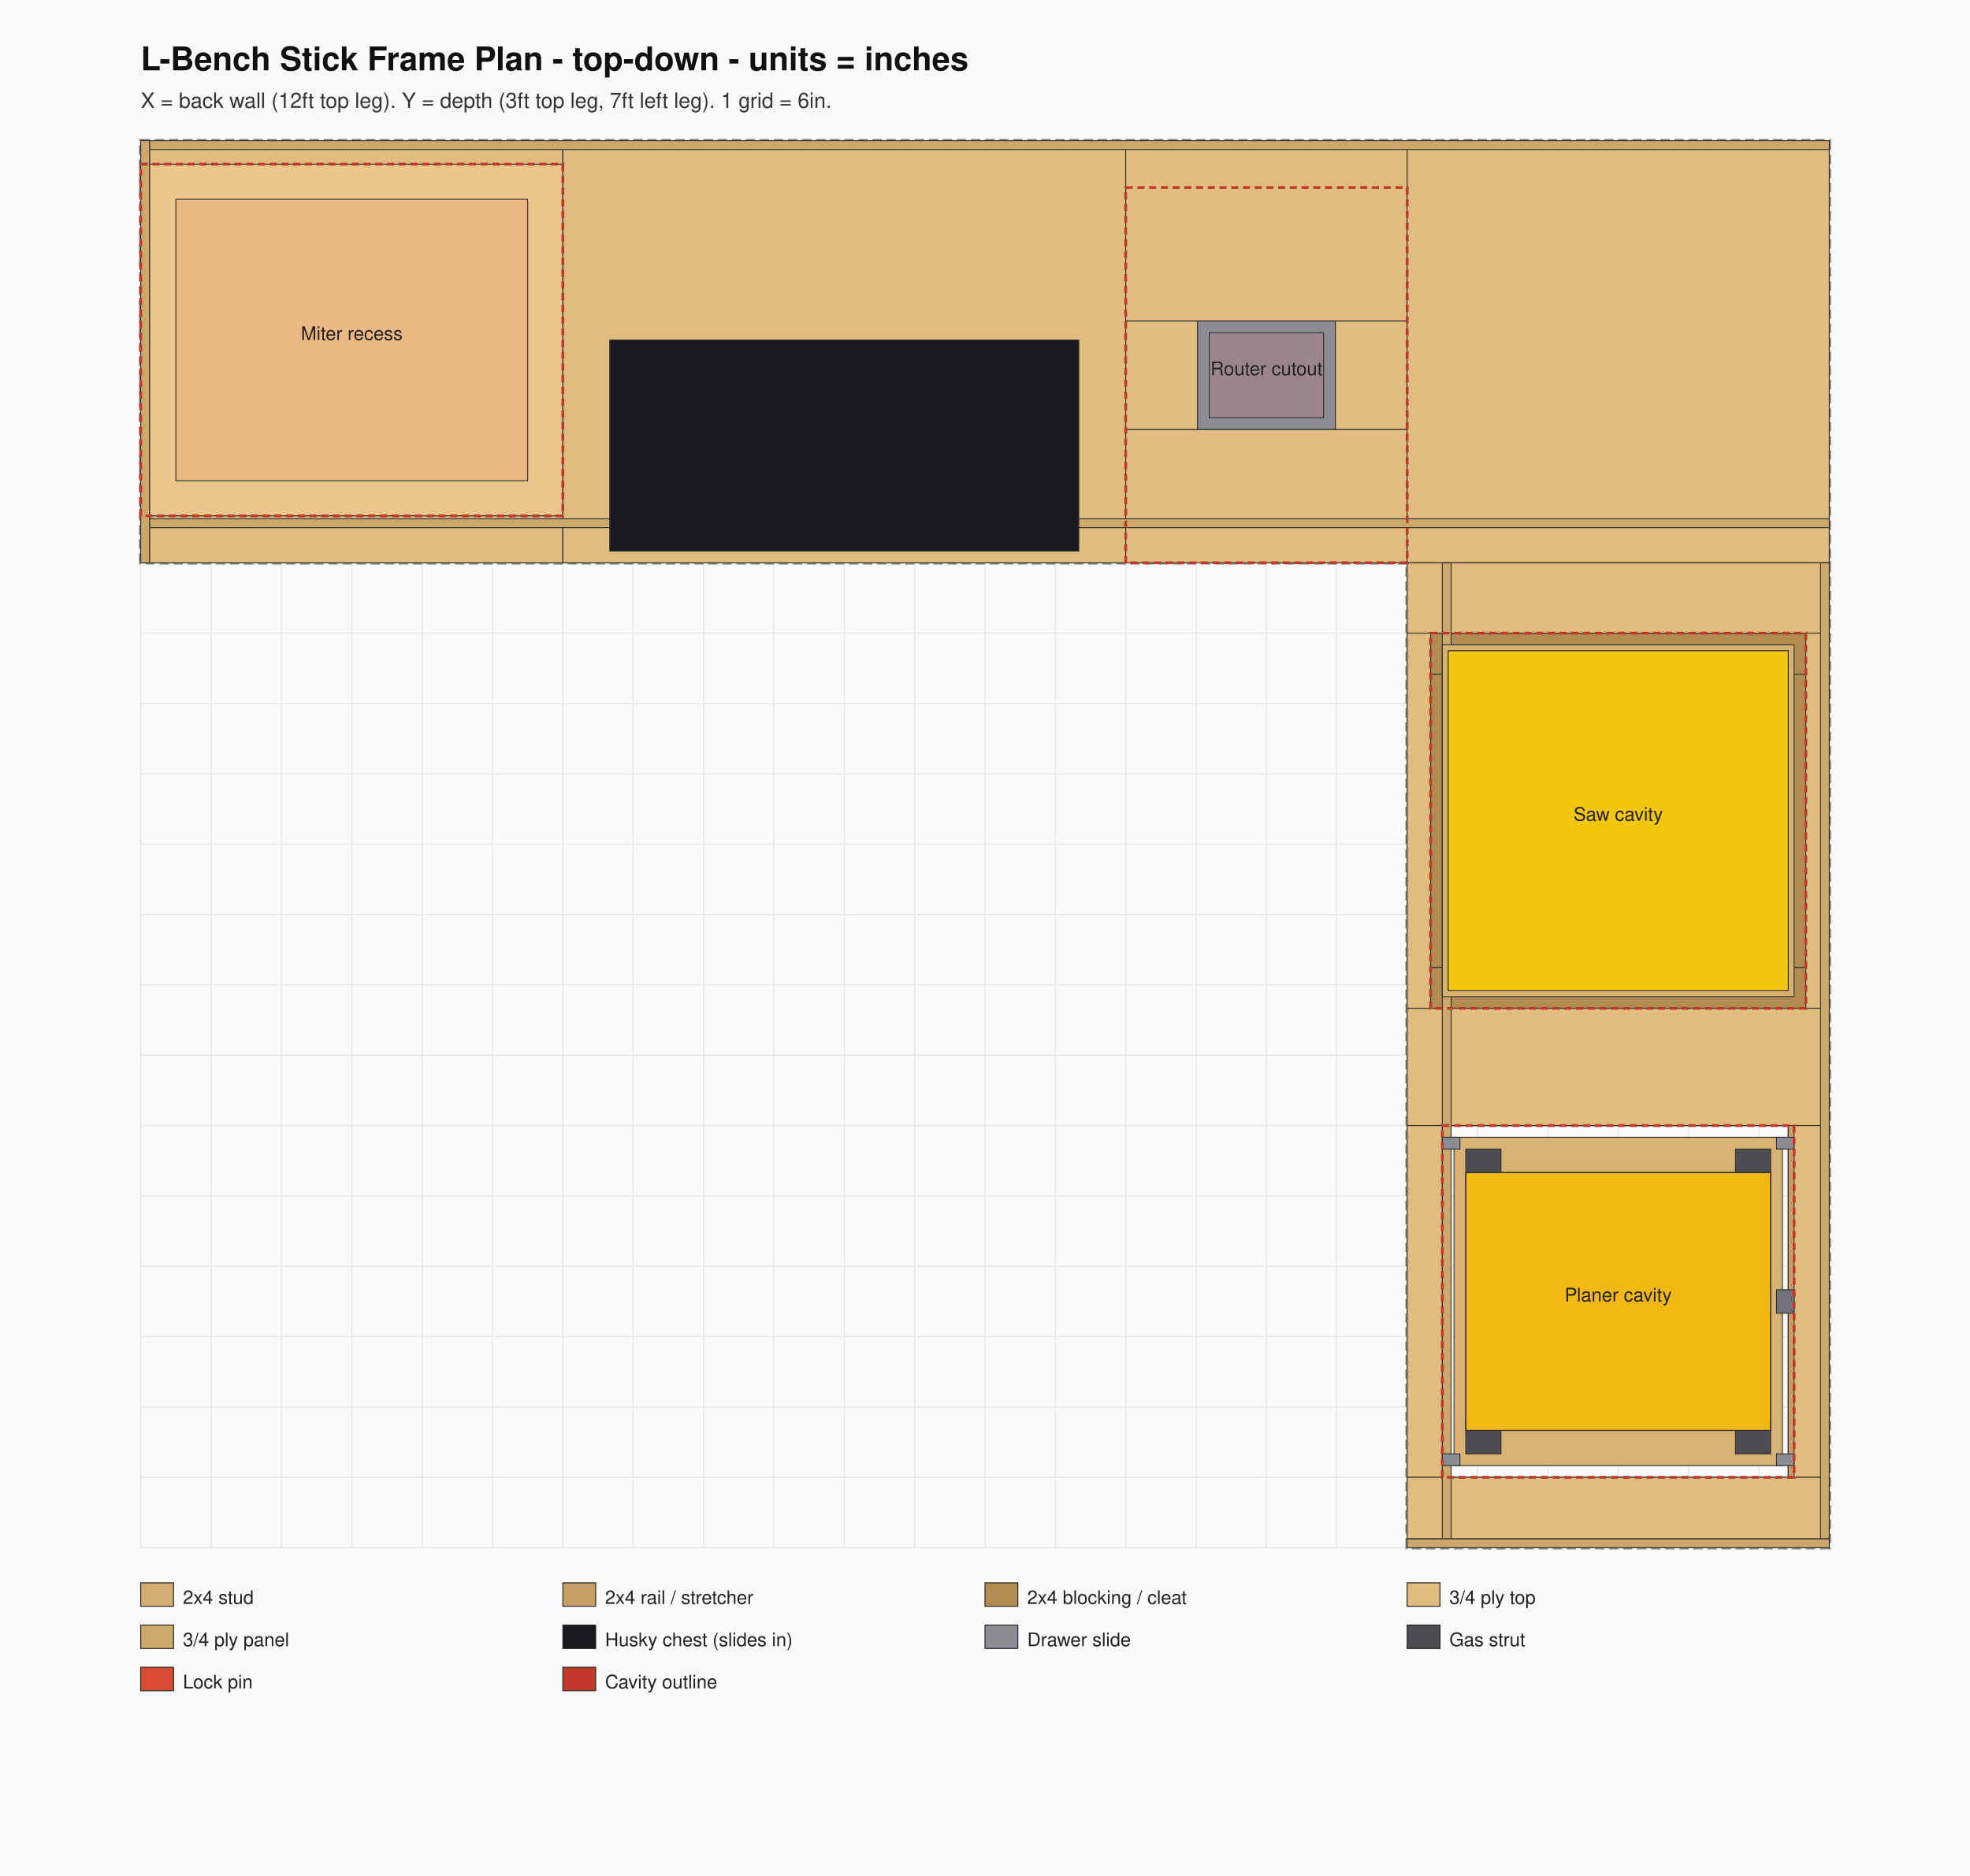
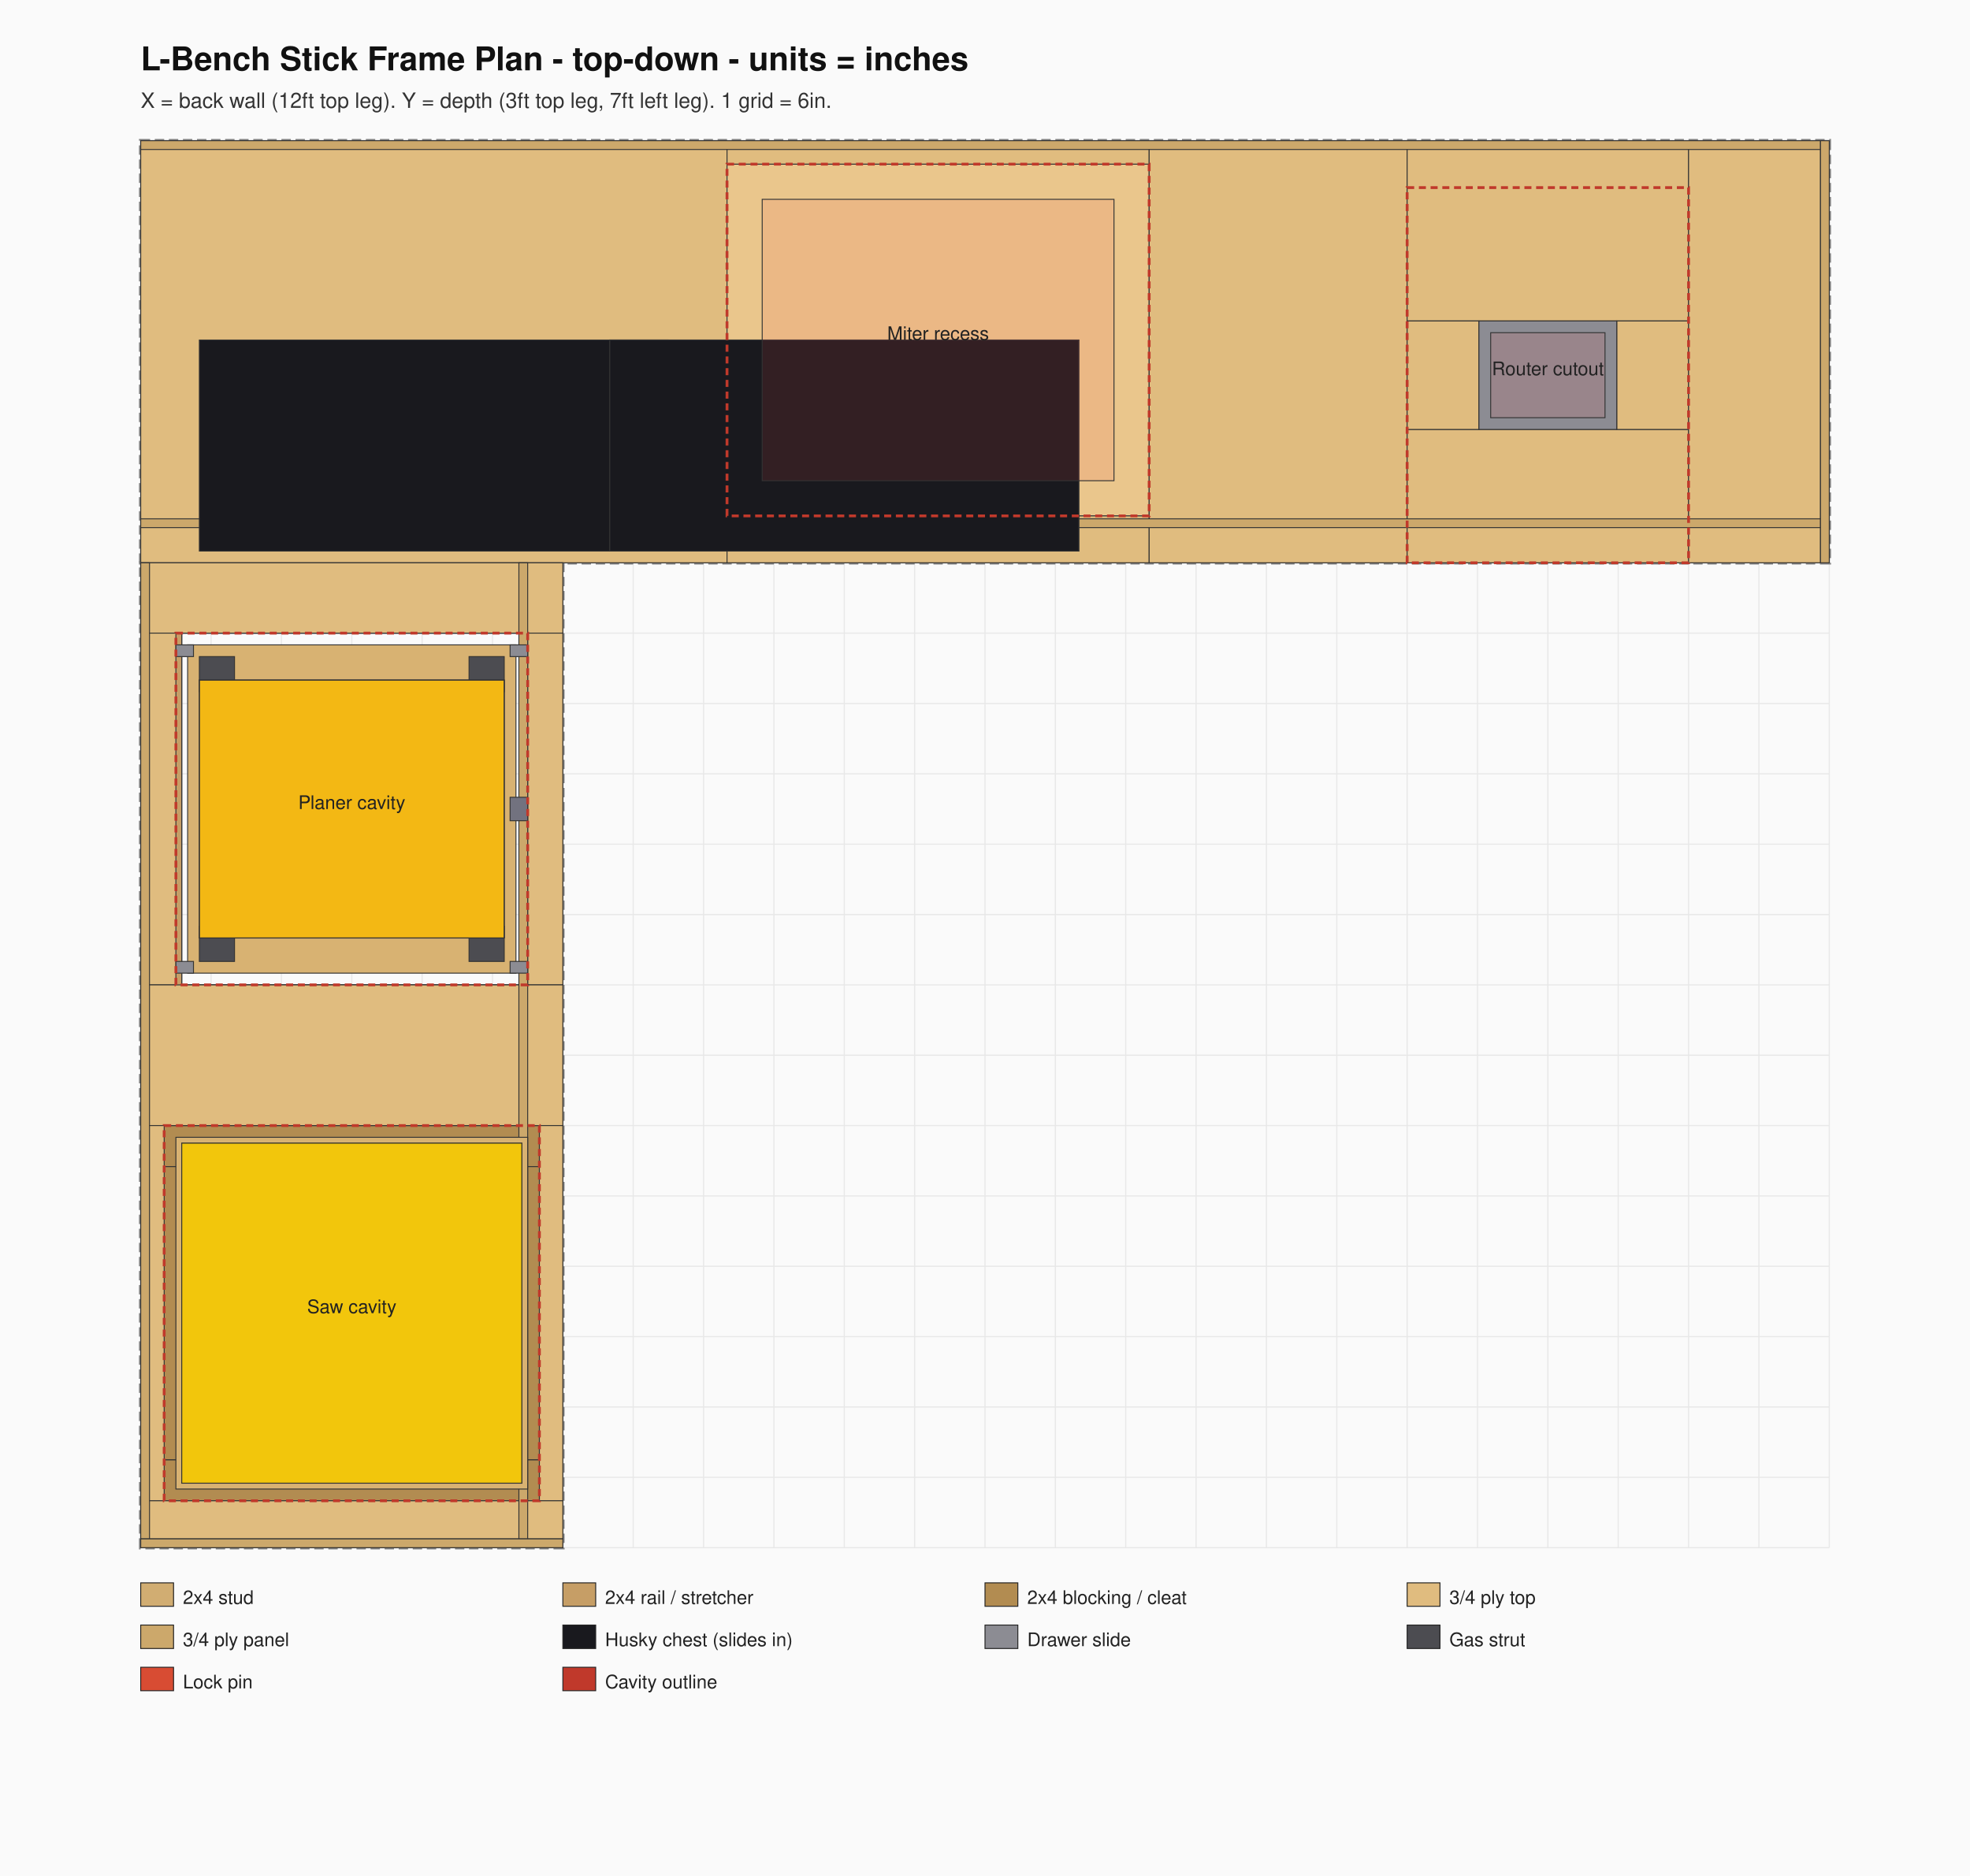
<svg xmlns="http://www.w3.org/2000/svg" viewBox="0 0 840 800" width="840" height="800" font-family="Helvetica, Arial, sans-serif" font-size="9">
  <style>.label{font-size:8px;fill:#222;}.title{font-size:14px;font-weight:bold;fill:#111;}.note{font-size:9px;fill:#333;}</style>
  <rect x="0" y="0" width="100%" height="100%" fill="#fafafa" />
  <text class="title" x="60" y="30">L-Bench Stick Frame Plan - top-down - units = inches</text>
  <text class="note" x="60" y="46">X = back wall (12ft top leg). Y = depth (3ft top leg, 7ft left leg). 1 grid = 6in.</text>
  <line x1="60" y1="60" x2="60" y2="660.0" stroke="#e8e8e8" stroke-width="0.5" />
  <line x1="90" y1="60" x2="90" y2="660.0" stroke="#e8e8e8" stroke-width="0.5" />
  <line x1="120" y1="60" x2="120" y2="660.0" stroke="#e8e8e8" stroke-width="0.5" />
  <line x1="150" y1="60" x2="150" y2="660.0" stroke="#e8e8e8" stroke-width="0.5" />
  <line x1="180" y1="60" x2="180" y2="660.0" stroke="#e8e8e8" stroke-width="0.5" />
  <line x1="210" y1="60" x2="210" y2="660.0" stroke="#e8e8e8" stroke-width="0.5" />
  <line x1="240" y1="60" x2="240" y2="660.0" stroke="#e8e8e8" stroke-width="0.5" />
  <line x1="270" y1="60" x2="270" y2="660.0" stroke="#e8e8e8" stroke-width="0.5" />
  <line x1="300" y1="60" x2="300" y2="660.0" stroke="#e8e8e8" stroke-width="0.5" />
  <line x1="330" y1="60" x2="330" y2="660.0" stroke="#e8e8e8" stroke-width="0.5" />
  <line x1="360" y1="60" x2="360" y2="660.0" stroke="#e8e8e8" stroke-width="0.5" />
  <line x1="390" y1="60" x2="390" y2="660.0" stroke="#e8e8e8" stroke-width="0.5" />
  <line x1="420" y1="60" x2="420" y2="660.0" stroke="#e8e8e8" stroke-width="0.5" />
  <line x1="450" y1="60" x2="450" y2="660.0" stroke="#e8e8e8" stroke-width="0.5" />
  <line x1="480" y1="60" x2="480" y2="660.0" stroke="#e8e8e8" stroke-width="0.5" />
  <line x1="510" y1="60" x2="510" y2="660.0" stroke="#e8e8e8" stroke-width="0.5" />
  <line x1="540" y1="60" x2="540" y2="660.0" stroke="#e8e8e8" stroke-width="0.5" />
  <line x1="570" y1="60" x2="570" y2="660.0" stroke="#e8e8e8" stroke-width="0.5" />
  <line x1="600" y1="60" x2="600" y2="660.0" stroke="#e8e8e8" stroke-width="0.5" />
  <line x1="630" y1="60" x2="630" y2="660.0" stroke="#e8e8e8" stroke-width="0.5" />
  <line x1="660" y1="60" x2="660" y2="660.0" stroke="#e8e8e8" stroke-width="0.5" />
  <line x1="690" y1="60" x2="690" y2="660.0" stroke="#e8e8e8" stroke-width="0.5" />
  <line x1="720" y1="60" x2="720" y2="660.0" stroke="#e8e8e8" stroke-width="0.5" />
  <line x1="750" y1="60" x2="750" y2="660.0" stroke="#e8e8e8" stroke-width="0.5" />
  <line x1="780" y1="60" x2="780" y2="660.0" stroke="#e8e8e8" stroke-width="0.5" />
  <line x1="60" y1="60" x2="780.0" y2="60" stroke="#e8e8e8" stroke-width="0.5" />
  <line x1="60" y1="90" x2="780.0" y2="90" stroke="#e8e8e8" stroke-width="0.5" />
  <line x1="60" y1="120" x2="780.0" y2="120" stroke="#e8e8e8" stroke-width="0.5" />
  <line x1="60" y1="150" x2="780.0" y2="150" stroke="#e8e8e8" stroke-width="0.5" />
  <line x1="60" y1="180" x2="780.0" y2="180" stroke="#e8e8e8" stroke-width="0.5" />
  <line x1="60" y1="210" x2="780.0" y2="210" stroke="#e8e8e8" stroke-width="0.5" />
  <line x1="60" y1="240" x2="780.0" y2="240" stroke="#e8e8e8" stroke-width="0.5" />
  <line x1="60" y1="270" x2="780.0" y2="270" stroke="#e8e8e8" stroke-width="0.5" />
  <line x1="60" y1="300" x2="780.0" y2="300" stroke="#e8e8e8" stroke-width="0.5" />
  <line x1="60" y1="330" x2="780.0" y2="330" stroke="#e8e8e8" stroke-width="0.5" />
  <line x1="60" y1="360" x2="780.0" y2="360" stroke="#e8e8e8" stroke-width="0.5" />
  <line x1="60" y1="390" x2="780.0" y2="390" stroke="#e8e8e8" stroke-width="0.5" />
  <line x1="60" y1="420" x2="780.0" y2="420" stroke="#e8e8e8" stroke-width="0.5" />
  <line x1="60" y1="450" x2="780.0" y2="450" stroke="#e8e8e8" stroke-width="0.5" />
  <line x1="60" y1="480" x2="780.0" y2="480" stroke="#e8e8e8" stroke-width="0.5" />
  <line x1="60" y1="510" x2="780.0" y2="510" stroke="#e8e8e8" stroke-width="0.5" />
  <line x1="60" y1="540" x2="780.0" y2="540" stroke="#e8e8e8" stroke-width="0.5" />
  <line x1="60" y1="570" x2="780.0" y2="570" stroke="#e8e8e8" stroke-width="0.5" />
  <line x1="60" y1="600" x2="780.0" y2="600" stroke="#e8e8e8" stroke-width="0.5" />
  <line x1="60" y1="630" x2="780.0" y2="630" stroke="#e8e8e8" stroke-width="0.5" />
  <line x1="60" y1="660" x2="780.0" y2="660" stroke="#e8e8e8" stroke-width="0.5" />
  <rect x="60" y="60" width="720.0" height="180.0" fill="none" stroke="#888" stroke-width="1.5" stroke-dasharray="4 2" />
-   <rect x="600.0" y="240.0" width="180.0" height="420.0" fill="none" stroke="#888" stroke-width="1.5" stroke-dasharray="4 2" />
-   <rect x="240.00" y="232.50" width="17.50" height="7.50" fill="#D1AD72" fill-opacity="1.00" stroke="#333" stroke-width="0.4" />
-   <rect x="462.50" y="232.50" width="17.50" height="7.50" fill="#D1AD72" fill-opacity="1.00" stroke="#333" stroke-width="0.4" />
-   <rect x="600.00" y="232.50" width="17.50" height="7.50" fill="#D1AD72" fill-opacity="1.00" stroke="#333" stroke-width="0.4" />
+   <rect x="60" y="240.0" width="180.0" height="420.0" fill="none" stroke="#888" stroke-width="1.5" stroke-dasharray="4 2" />
+   <rect x="60.00" y="232.50" width="17.50" height="7.50" fill="#D1AD72" fill-opacity="1.00" stroke="#333" stroke-width="0.4" />
+   <rect x="180.00" y="232.50" width="17.50" height="7.50" fill="#D1AD72" fill-opacity="1.00" stroke="#333" stroke-width="0.4" />
+   <rect x="292.50" y="232.50" width="17.50" height="7.50" fill="#D1AD72" fill-opacity="1.00" stroke="#333" stroke-width="0.4" />
+   <rect x="490.00" y="232.50" width="17.50" height="7.50" fill="#D1AD72" fill-opacity="1.00" stroke="#333" stroke-width="0.4" />
+   <rect x="582.50" y="232.50" width="17.50" height="7.50" fill="#D1AD72" fill-opacity="1.00" stroke="#333" stroke-width="0.4" />
+   <rect x="720.00" y="232.50" width="17.50" height="7.50" fill="#D1AD72" fill-opacity="1.00" stroke="#333" stroke-width="0.4" />
  <rect x="762.50" y="232.50" width="17.50" height="7.50" fill="#D1AD72" fill-opacity="1.00" stroke="#333" stroke-width="0.4" />
-   <rect x="240.00" y="60.00" width="17.50" height="7.50" fill="#D1AD72" fill-opacity="1.00" stroke="#333" stroke-width="0.4" />
-   <rect x="462.50" y="60.00" width="17.50" height="7.50" fill="#D1AD72" fill-opacity="1.00" stroke="#333" stroke-width="0.4" />
-   <rect x="600.00" y="60.00" width="17.50" height="7.50" fill="#D1AD72" fill-opacity="1.00" stroke="#333" stroke-width="0.4" />
+   <rect x="60.00" y="60.00" width="17.50" height="7.50" fill="#D1AD72" fill-opacity="1.00" stroke="#333" stroke-width="0.4" />
+   <rect x="180.00" y="60.00" width="17.50" height="7.50" fill="#D1AD72" fill-opacity="1.00" stroke="#333" stroke-width="0.4" />
+   <rect x="292.50" y="60.00" width="17.50" height="7.50" fill="#D1AD72" fill-opacity="1.00" stroke="#333" stroke-width="0.4" />
+   <rect x="490.00" y="60.00" width="17.50" height="7.50" fill="#D1AD72" fill-opacity="1.00" stroke="#333" stroke-width="0.4" />
+   <rect x="582.50" y="60.00" width="17.50" height="7.50" fill="#D1AD72" fill-opacity="1.00" stroke="#333" stroke-width="0.4" />
+   <rect x="720.00" y="60.00" width="17.50" height="7.50" fill="#D1AD72" fill-opacity="1.00" stroke="#333" stroke-width="0.4" />
  <rect x="762.50" y="60.00" width="17.50" height="7.50" fill="#D1AD72" fill-opacity="1.00" stroke="#333" stroke-width="0.4" />
  <rect x="60.00" y="222.50" width="720.00" height="17.50" fill="#C69E66" fill-opacity="1.00" stroke="#333" stroke-width="0.4" />
  <rect x="60.00" y="222.50" width="720.00" height="17.50" fill="#C69E66" fill-opacity="1.00" stroke="#333" stroke-width="0.4" />
  <rect x="60.00" y="60.00" width="720.00" height="17.50" fill="#C69E66" fill-opacity="1.00" stroke="#333" stroke-width="0.4" />
  <rect x="60.00" y="60.00" width="720.00" height="17.50" fill="#C69E66" fill-opacity="1.00" stroke="#333" stroke-width="0.4" />
-   <rect x="240.00" y="77.50" width="17.50" height="145.00" fill="#BC935B" fill-opacity="1.00" stroke="#333" stroke-width="0.4" />
-   <rect x="240.00" y="77.50" width="17.50" height="145.00" fill="#BC935B" fill-opacity="1.00" stroke="#333" stroke-width="0.4" />
-   <rect x="462.50" y="77.50" width="17.50" height="145.00" fill="#BC935B" fill-opacity="1.00" stroke="#333" stroke-width="0.4" />
-   <rect x="462.50" y="77.50" width="17.50" height="145.00" fill="#BC935B" fill-opacity="1.00" stroke="#333" stroke-width="0.4" />
-   <rect x="600.00" y="77.50" width="17.50" height="145.00" fill="#BC935B" fill-opacity="1.00" stroke="#333" stroke-width="0.4" />
-   <rect x="600.00" y="77.50" width="17.50" height="145.00" fill="#BC935B" fill-opacity="1.00" stroke="#333" stroke-width="0.4" />
+   <rect x="60.00" y="77.50" width="17.50" height="145.00" fill="#BC935B" fill-opacity="1.00" stroke="#333" stroke-width="0.4" />
+   <rect x="60.00" y="77.50" width="17.50" height="145.00" fill="#BC935B" fill-opacity="1.00" stroke="#333" stroke-width="0.4" />
+   <rect x="180.00" y="77.50" width="17.50" height="145.00" fill="#BC935B" fill-opacity="1.00" stroke="#333" stroke-width="0.4" />
+   <rect x="180.00" y="77.50" width="17.50" height="145.00" fill="#BC935B" fill-opacity="1.00" stroke="#333" stroke-width="0.4" />
+   <rect x="292.50" y="77.50" width="17.50" height="145.00" fill="#BC935B" fill-opacity="1.00" stroke="#333" stroke-width="0.4" />
+   <rect x="292.50" y="77.50" width="17.50" height="145.00" fill="#BC935B" fill-opacity="1.00" stroke="#333" stroke-width="0.4" />
+   <rect x="490.00" y="77.50" width="17.50" height="145.00" fill="#BC935B" fill-opacity="1.00" stroke="#333" stroke-width="0.4" />
+   <rect x="490.00" y="77.50" width="17.50" height="145.00" fill="#BC935B" fill-opacity="1.00" stroke="#333" stroke-width="0.4" />
+   <rect x="582.50" y="77.50" width="17.50" height="145.00" fill="#BC935B" fill-opacity="1.00" stroke="#333" stroke-width="0.4" />
+   <rect x="582.50" y="77.50" width="17.50" height="145.00" fill="#BC935B" fill-opacity="1.00" stroke="#333" stroke-width="0.4" />
+   <rect x="720.00" y="77.50" width="17.50" height="145.00" fill="#BC935B" fill-opacity="1.00" stroke="#333" stroke-width="0.4" />
+   <rect x="720.00" y="77.50" width="17.50" height="145.00" fill="#BC935B" fill-opacity="1.00" stroke="#333" stroke-width="0.4" />
  <rect x="762.50" y="77.50" width="17.50" height="145.00" fill="#BC935B" fill-opacity="1.00" stroke="#333" stroke-width="0.4" />
  <rect x="762.50" y="77.50" width="17.50" height="145.00" fill="#BC935B" fill-opacity="1.00" stroke="#333" stroke-width="0.4" />
-   <rect x="60.00" y="202.50" width="180.00" height="17.50" fill="#B28C51" fill-opacity="1.00" stroke="#333" stroke-width="0.4" />
-   <rect x="60.00" y="70.00" width="180.00" height="17.50" fill="#B28C51" fill-opacity="1.00" stroke="#333" stroke-width="0.4" />
-   <rect x="60.00" y="87.50" width="17.50" height="115.00" fill="#B28C51" fill-opacity="1.00" stroke="#333" stroke-width="0.4" />
-   <rect x="222.50" y="87.50" width="17.50" height="115.00" fill="#B28C51" fill-opacity="1.00" stroke="#333" stroke-width="0.4" />
-   <rect x="600.00" y="252.50" width="7.50" height="17.50" fill="#D1AD72" fill-opacity="1.00" stroke="#333" stroke-width="0.4" />
-   <rect x="772.50" y="252.50" width="7.50" height="17.50" fill="#D1AD72" fill-opacity="1.00" stroke="#333" stroke-width="0.4" />
-   <rect x="600.00" y="430.00" width="7.50" height="17.50" fill="#D1AD72" fill-opacity="1.00" stroke="#333" stroke-width="0.4" />
-   <rect x="772.50" y="430.00" width="7.50" height="17.50" fill="#D1AD72" fill-opacity="1.00" stroke="#333" stroke-width="0.4" />
-   <rect x="600.00" y="462.50" width="7.50" height="17.50" fill="#D1AD72" fill-opacity="1.00" stroke="#333" stroke-width="0.4" />
-   <rect x="772.50" y="462.50" width="7.50" height="17.50" fill="#D1AD72" fill-opacity="1.00" stroke="#333" stroke-width="0.4" />
-   <rect x="600.00" y="630.00" width="7.50" height="17.50" fill="#D1AD72" fill-opacity="1.00" stroke="#333" stroke-width="0.4" />
-   <rect x="772.50" y="630.00" width="7.50" height="17.50" fill="#D1AD72" fill-opacity="1.00" stroke="#333" stroke-width="0.4" />
-   <rect x="600.00" y="240.00" width="17.50" height="420.00" fill="#C69E66" fill-opacity="1.00" stroke="#333" stroke-width="0.4" />
-   <rect x="762.50" y="240.00" width="17.50" height="420.00" fill="#C69E66" fill-opacity="1.00" stroke="#333" stroke-width="0.4" />
-   <rect x="600.00" y="240.00" width="17.50" height="420.00" fill="#C69E66" fill-opacity="1.00" stroke="#333" stroke-width="0.4" />
-   <rect x="762.50" y="240.00" width="17.50" height="420.00" fill="#C69E66" fill-opacity="1.00" stroke="#333" stroke-width="0.4" />
-   <rect x="617.50" y="252.50" width="145.00" height="17.50" fill="#BC935B" fill-opacity="1.00" stroke="#333" stroke-width="0.4" />
-   <rect x="617.50" y="252.50" width="145.00" height="17.50" fill="#BC935B" fill-opacity="1.00" stroke="#333" stroke-width="0.4" />
-   <rect x="617.50" y="430.00" width="145.00" height="17.50" fill="#BC935B" fill-opacity="1.00" stroke="#333" stroke-width="0.4" />
-   <rect x="617.50" y="430.00" width="145.00" height="17.50" fill="#BC935B" fill-opacity="1.00" stroke="#333" stroke-width="0.4" />
-   <rect x="617.50" y="462.50" width="145.00" height="17.50" fill="#BC935B" fill-opacity="1.00" stroke="#333" stroke-width="0.4" />
-   <rect x="617.50" y="462.50" width="145.00" height="17.50" fill="#BC935B" fill-opacity="1.00" stroke="#333" stroke-width="0.4" />
-   <rect x="617.50" y="630.00" width="145.00" height="17.50" fill="#BC935B" fill-opacity="1.00" stroke="#333" stroke-width="0.4" />
-   <rect x="617.50" y="630.00" width="145.00" height="17.50" fill="#BC935B" fill-opacity="1.00" stroke="#333" stroke-width="0.4" />
-   <rect x="610.00" y="270.00" width="160.00" height="17.50" fill="#B28C51" fill-opacity="1.00" stroke="#333" stroke-width="0.4" />
-   <rect x="610.00" y="412.50" width="160.00" height="17.50" fill="#B28C51" fill-opacity="1.00" stroke="#333" stroke-width="0.4" />
-   <rect x="610.00" y="287.50" width="17.50" height="125.00" fill="#B28C51" fill-opacity="1.00" stroke="#333" stroke-width="0.4" />
-   <rect x="752.50" y="287.50" width="17.50" height="125.00" fill="#B28C51" fill-opacity="1.00" stroke="#333" stroke-width="0.4" />
-   <rect x="480.00" y="80.00" width="3.75" height="160.00" fill="#8C6B3F" fill-opacity="1.00" stroke="#333" stroke-width="0.4" />
-   <rect x="596.25" y="80.00" width="3.75" height="160.00" fill="#8C6B3F" fill-opacity="1.00" stroke="#333" stroke-width="0.4" />
-   <rect x="480.00" y="80.00" width="120.00" height="3.75" fill="#8C6B3F" fill-opacity="1.00" stroke="#333" stroke-width="0.4" />
-   <rect x="480.00" y="80.00" width="120.00" height="160.00" fill="#8C6B3F" fill-opacity="1.00" stroke="#333" stroke-width="0.4" />
-   <rect x="60.00" y="60.00" width="0.00" height="180.00" fill="#E0BC7F" fill-opacity="1.00" stroke="#333" stroke-width="0.4" />
-   <rect x="60.00" y="70.00" width="180.00" height="150.00" fill="#EAC68C" fill-opacity="1.00" stroke="#333" stroke-width="0.4" />
-   <rect x="60.00" y="60.00" width="180.00" height="10.00" fill="#E0BC7F" fill-opacity="1.00" stroke="#333" stroke-width="0.4" />
-   <rect x="60.00" y="220.00" width="180.00" height="20.00" fill="#E0BC7F" fill-opacity="1.00" stroke="#333" stroke-width="0.4" />
-   <rect x="240.00" y="60.00" width="240.00" height="180.00" fill="#E0BC7F" fill-opacity="1.00" stroke="#333" stroke-width="0.4" />
-   <rect x="480.00" y="60.00" width="120.00" height="76.88" fill="#E0BC7F" fill-opacity="1.00" stroke="#333" stroke-width="0.4" />
-   <rect x="480.00" y="183.12" width="120.00" height="56.88" fill="#E0BC7F" fill-opacity="1.00" stroke="#333" stroke-width="0.4" />
-   <rect x="480.00" y="136.88" width="30.62" height="46.25" fill="#E0BC7F" fill-opacity="1.00" stroke="#333" stroke-width="0.4" />
-   <rect x="569.38" y="136.88" width="30.62" height="46.25" fill="#E0BC7F" fill-opacity="1.00" stroke="#333" stroke-width="0.4" />
-   <rect x="600.00" y="60.00" width="180.00" height="180.00" fill="#E0BC7F" fill-opacity="1.00" stroke="#333" stroke-width="0.4" />
-   <rect x="600.00" y="240.00" width="180.00" height="30.00" fill="#E0BC7F" fill-opacity="1.00" stroke="#333" stroke-width="0.4" />
-   <rect x="600.00" y="270.00" width="10.00" height="160.00" fill="#E0BC7F" fill-opacity="1.00" stroke="#333" stroke-width="0.4" />
-   <rect x="770.00" y="270.00" width="10.00" height="160.00" fill="#E0BC7F" fill-opacity="1.00" stroke="#333" stroke-width="0.4" />
-   <rect x="600.00" y="430.00" width="180.00" height="50.00" fill="#E0BC7F" fill-opacity="1.00" stroke="#333" stroke-width="0.4" />
-   <rect x="600.00" y="480.00" width="15.00" height="150.00" fill="#E0BC7F" fill-opacity="1.00" stroke="#333" stroke-width="0.4" />
-   <rect x="765.00" y="480.00" width="15.00" height="150.00" fill="#E0BC7F" fill-opacity="1.00" stroke="#333" stroke-width="0.4" />
-   <rect x="600.00" y="630.00" width="180.00" height="30.00" fill="#E0BC7F" fill-opacity="1.00" stroke="#333" stroke-width="0.4" />
+   <rect x="310.00" y="202.50" width="180.00" height="17.50" fill="#B28C51" fill-opacity="1.00" stroke="#333" stroke-width="0.4" />
+   <rect x="310.00" y="70.00" width="180.00" height="17.50" fill="#B28C51" fill-opacity="1.00" stroke="#333" stroke-width="0.4" />
+   <rect x="310.00" y="87.50" width="17.50" height="115.00" fill="#B28C51" fill-opacity="1.00" stroke="#333" stroke-width="0.4" />
+   <rect x="472.50" y="87.50" width="17.50" height="115.00" fill="#B28C51" fill-opacity="1.00" stroke="#333" stroke-width="0.4" />
+   <rect x="60.00" y="252.50" width="7.50" height="17.50" fill="#D1AD72" fill-opacity="1.00" stroke="#333" stroke-width="0.4" />
+   <rect x="232.50" y="252.50" width="7.50" height="17.50" fill="#D1AD72" fill-opacity="1.00" stroke="#333" stroke-width="0.4" />
+   <rect x="60.00" y="420.00" width="7.50" height="17.50" fill="#D1AD72" fill-opacity="1.00" stroke="#333" stroke-width="0.4" />
+   <rect x="232.50" y="420.00" width="7.50" height="17.50" fill="#D1AD72" fill-opacity="1.00" stroke="#333" stroke-width="0.4" />
+   <rect x="60.00" y="462.50" width="7.50" height="17.50" fill="#D1AD72" fill-opacity="1.00" stroke="#333" stroke-width="0.4" />
+   <rect x="232.50" y="462.50" width="7.50" height="17.50" fill="#D1AD72" fill-opacity="1.00" stroke="#333" stroke-width="0.4" />
+   <rect x="60.00" y="640.00" width="7.50" height="17.50" fill="#D1AD72" fill-opacity="1.00" stroke="#333" stroke-width="0.4" />
+   <rect x="232.50" y="640.00" width="7.50" height="17.50" fill="#D1AD72" fill-opacity="1.00" stroke="#333" stroke-width="0.4" />
+   <rect x="60.00" y="240.00" width="17.50" height="420.00" fill="#C69E66" fill-opacity="1.00" stroke="#333" stroke-width="0.4" />
+   <rect x="222.50" y="240.00" width="17.50" height="420.00" fill="#C69E66" fill-opacity="1.00" stroke="#333" stroke-width="0.4" />
+   <rect x="60.00" y="240.00" width="17.50" height="420.00" fill="#C69E66" fill-opacity="1.00" stroke="#333" stroke-width="0.4" />
+   <rect x="222.50" y="240.00" width="17.50" height="420.00" fill="#C69E66" fill-opacity="1.00" stroke="#333" stroke-width="0.4" />
+   <rect x="77.50" y="252.50" width="145.00" height="17.50" fill="#BC935B" fill-opacity="1.00" stroke="#333" stroke-width="0.4" />
+   <rect x="77.50" y="252.50" width="145.00" height="17.50" fill="#BC935B" fill-opacity="1.00" stroke="#333" stroke-width="0.4" />
+   <rect x="77.50" y="420.00" width="145.00" height="17.50" fill="#BC935B" fill-opacity="1.00" stroke="#333" stroke-width="0.4" />
+   <rect x="77.50" y="420.00" width="145.00" height="17.50" fill="#BC935B" fill-opacity="1.00" stroke="#333" stroke-width="0.4" />
+   <rect x="77.50" y="462.50" width="145.00" height="17.50" fill="#BC935B" fill-opacity="1.00" stroke="#333" stroke-width="0.4" />
+   <rect x="77.50" y="462.50" width="145.00" height="17.50" fill="#BC935B" fill-opacity="1.00" stroke="#333" stroke-width="0.4" />
+   <rect x="77.50" y="640.00" width="145.00" height="17.50" fill="#BC935B" fill-opacity="1.00" stroke="#333" stroke-width="0.4" />
+   <rect x="77.50" y="640.00" width="145.00" height="17.50" fill="#BC935B" fill-opacity="1.00" stroke="#333" stroke-width="0.4" />
+   <rect x="70.00" y="480.00" width="160.00" height="17.50" fill="#B28C51" fill-opacity="1.00" stroke="#333" stroke-width="0.4" />
+   <rect x="70.00" y="622.50" width="160.00" height="17.50" fill="#B28C51" fill-opacity="1.00" stroke="#333" stroke-width="0.4" />
+   <rect x="70.00" y="497.50" width="17.50" height="125.00" fill="#B28C51" fill-opacity="1.00" stroke="#333" stroke-width="0.4" />
+   <rect x="212.50" y="497.50" width="17.50" height="125.00" fill="#B28C51" fill-opacity="1.00" stroke="#333" stroke-width="0.4" />
+   <rect x="600.00" y="80.00" width="3.75" height="160.00" fill="#8C6B3F" fill-opacity="1.00" stroke="#333" stroke-width="0.4" />
+   <rect x="716.25" y="80.00" width="3.75" height="160.00" fill="#8C6B3F" fill-opacity="1.00" stroke="#333" stroke-width="0.4" />
+   <rect x="600.00" y="80.00" width="120.00" height="3.75" fill="#8C6B3F" fill-opacity="1.00" stroke="#333" stroke-width="0.4" />
+   <rect x="600.00" y="80.00" width="120.00" height="160.00" fill="#8C6B3F" fill-opacity="1.00" stroke="#333" stroke-width="0.4" />
+   <rect x="60.00" y="60.00" width="250.00" height="180.00" fill="#E0BC7F" fill-opacity="1.00" stroke="#333" stroke-width="0.4" />
+   <rect x="310.00" y="70.00" width="180.00" height="150.00" fill="#EAC68C" fill-opacity="1.00" stroke="#333" stroke-width="0.4" />
+   <rect x="310.00" y="60.00" width="180.00" height="10.00" fill="#E0BC7F" fill-opacity="1.00" stroke="#333" stroke-width="0.4" />
+   <rect x="310.00" y="220.00" width="180.00" height="20.00" fill="#E0BC7F" fill-opacity="1.00" stroke="#333" stroke-width="0.4" />
+   <rect x="490.00" y="60.00" width="110.00" height="180.00" fill="#E0BC7F" fill-opacity="1.00" stroke="#333" stroke-width="0.4" />
+   <rect x="600.00" y="60.00" width="120.00" height="76.88" fill="#E0BC7F" fill-opacity="1.00" stroke="#333" stroke-width="0.4" />
+   <rect x="600.00" y="183.12" width="120.00" height="56.88" fill="#E0BC7F" fill-opacity="1.00" stroke="#333" stroke-width="0.4" />
+   <rect x="600.00" y="136.88" width="30.62" height="46.25" fill="#E0BC7F" fill-opacity="1.00" stroke="#333" stroke-width="0.4" />
+   <rect x="689.38" y="136.88" width="30.62" height="46.25" fill="#E0BC7F" fill-opacity="1.00" stroke="#333" stroke-width="0.4" />
+   <rect x="720.00" y="60.00" width="60.00" height="180.00" fill="#E0BC7F" fill-opacity="1.00" stroke="#333" stroke-width="0.4" />
+   <rect x="60.00" y="240.00" width="180.00" height="30.00" fill="#E0BC7F" fill-opacity="1.00" stroke="#333" stroke-width="0.4" />
+   <rect x="60.00" y="270.00" width="15.00" height="150.00" fill="#E0BC7F" fill-opacity="1.00" stroke="#333" stroke-width="0.4" />
+   <rect x="225.00" y="270.00" width="15.00" height="150.00" fill="#E0BC7F" fill-opacity="1.00" stroke="#333" stroke-width="0.4" />
+   <rect x="60.00" y="420.00" width="180.00" height="60.00" fill="#E0BC7F" fill-opacity="1.00" stroke="#333" stroke-width="0.4" />
+   <rect x="60.00" y="480.00" width="10.00" height="160.00" fill="#E0BC7F" fill-opacity="1.00" stroke="#333" stroke-width="0.4" />
+   <rect x="230.00" y="480.00" width="10.00" height="160.00" fill="#E0BC7F" fill-opacity="1.00" stroke="#333" stroke-width="0.4" />
+   <rect x="60.00" y="640.00" width="180.00" height="20.00" fill="#E0BC7F" fill-opacity="1.00" stroke="#333" stroke-width="0.4" />
  <rect x="60.00" y="221.25" width="720.00" height="3.75" fill="#CCA86B" fill-opacity="1.00" stroke="#333" stroke-width="0.4" />
  <rect x="60.00" y="60.00" width="720.00" height="3.75" fill="#CCA86B" fill-opacity="1.00" stroke="#333" stroke-width="0.4" />
-   <rect x="60.00" y="60.00" width="3.75" height="180.00" fill="#CCA86B" fill-opacity="1.00" stroke="#333" stroke-width="0.4" />
-   <rect x="615.00" y="240.00" width="3.75" height="420.00" fill="#CCA86B" fill-opacity="1.00" stroke="#333" stroke-width="0.4" />
-   <rect x="776.25" y="240.00" width="3.75" height="420.00" fill="#CCA86B" fill-opacity="1.00" stroke="#333" stroke-width="0.4" />
-   <rect x="600.00" y="656.25" width="180.00" height="3.75" fill="#CCA86B" fill-opacity="1.00" stroke="#333" stroke-width="0.4" />
-   <rect x="60.00" y="60.00" width="3.75" height="180.00" fill="#CCA86B" fill-opacity="1.00" stroke="#333" stroke-width="0.4" />
-   <rect x="600.00" y="656.25" width="180.00" height="3.75" fill="#CCA86B" fill-opacity="1.00" stroke="#333" stroke-width="0.4" />
-   <rect x="620.00" y="485.00" width="140.00" height="140.00" fill="#D8B272" fill-opacity="1.00" stroke="#333" stroke-width="0.4" />
-   <rect x="615.00" y="275.00" width="150.00" height="150.00" fill="#D8B272" fill-opacity="1.00" stroke="#333" stroke-width="0.4" />
+   <rect x="776.25" y="60.00" width="3.75" height="180.00" fill="#CCA86B" fill-opacity="1.00" stroke="#333" stroke-width="0.4" />
+   <rect x="221.25" y="240.00" width="3.75" height="420.00" fill="#CCA86B" fill-opacity="1.00" stroke="#333" stroke-width="0.4" />
+   <rect x="60.00" y="240.00" width="3.75" height="420.00" fill="#CCA86B" fill-opacity="1.00" stroke="#333" stroke-width="0.4" />
+   <rect x="60.00" y="656.25" width="180.00" height="3.75" fill="#CCA86B" fill-opacity="1.00" stroke="#333" stroke-width="0.4" />
+   <rect x="776.25" y="60.00" width="3.75" height="180.00" fill="#CCA86B" fill-opacity="1.00" stroke="#333" stroke-width="0.4" />
+   <rect x="60.00" y="656.25" width="180.00" height="3.75" fill="#CCA86B" fill-opacity="1.00" stroke="#333" stroke-width="0.4" />
+   <rect x="80.00" y="275.00" width="140.00" height="140.00" fill="#D8B272" fill-opacity="1.00" stroke="#333" stroke-width="0.4" />
+   <rect x="75.00" y="485.00" width="150.00" height="150.00" fill="#D8B272" fill-opacity="1.00" stroke="#333" stroke-width="0.4" />
+   <rect x="85.00" y="145.00" width="200.00" height="90.00" fill="#19191E" fill-opacity="1.00" stroke="#333" stroke-width="0.4" />
  <rect x="260.00" y="145.00" width="200.00" height="90.00" fill="#19191E" fill-opacity="1.00" stroke="#333" stroke-width="0.4" />
-   <rect x="615.00" y="485.00" width="7.50" height="5.00" fill="#8C8C93" fill-opacity="1.00" stroke="#333" stroke-width="0.4" />
-   <rect x="615.00" y="620.00" width="7.50" height="5.00" fill="#8C8C93" fill-opacity="1.00" stroke="#333" stroke-width="0.4" />
-   <rect x="757.50" y="485.00" width="7.50" height="5.00" fill="#8C8C93" fill-opacity="1.00" stroke="#333" stroke-width="0.4" />
-   <rect x="757.50" y="620.00" width="7.50" height="5.00" fill="#8C8C93" fill-opacity="1.00" stroke="#333" stroke-width="0.4" />
-   <rect x="625.00" y="490.00" width="15.00" height="15.00" fill="#4C4C51" fill-opacity="1.00" stroke="#333" stroke-width="0.4" />
-   <rect x="625.00" y="605.00" width="15.00" height="15.00" fill="#4C4C51" fill-opacity="1.00" stroke="#333" stroke-width="0.4" />
-   <rect x="740.00" y="490.00" width="15.00" height="15.00" fill="#4C4C51" fill-opacity="1.00" stroke="#333" stroke-width="0.4" />
-   <rect x="740.00" y="605.00" width="15.00" height="15.00" fill="#4C4C51" fill-opacity="1.00" stroke="#333" stroke-width="0.4" />
-   <rect x="757.50" y="550.00" width="7.50" height="10.00" fill="#72727F" fill-opacity="1.00" stroke="#333" stroke-width="0.4" />
-   <rect x="510.62" y="136.88" width="58.75" height="46.25" fill="#8C8C93" fill-opacity="1.00" stroke="#333" stroke-width="0.4" />
-   <rect x="625.00" y="500.00" width="130.00" height="110.00" fill="#F2C60C" fill-opacity="1.00" stroke="#333" stroke-width="0.4" />
-   <rect x="617.50" y="277.50" width="145.00" height="145.00" fill="#F2C60C" fill-opacity="1.00" stroke="#333" stroke-width="0.4" />
-   <rect x="617.50" y="277.50" width="145.00" height="145.00" fill="#F2C60C" fill-opacity="1.00" stroke="#333" stroke-width="0.4" />
-   <rect x="625.00" y="500.00" width="130.00" height="110.00" fill="#F24C4C" fill-opacity="0.12" stroke="#333" stroke-width="0.4" />
-   <rect x="75.00" y="85.00" width="150.00" height="120.00" fill="#F24C4C" fill-opacity="0.12" stroke="#333" stroke-width="0.4" />
-   <rect x="515.62" y="141.88" width="48.75" height="36.25" fill="#F24C4C" fill-opacity="0.12" stroke="#333" stroke-width="0.4" />
-   <rect x="60.00" y="70.00" width="180.00" height="150.00" fill="none" stroke="#c0392b" stroke-width="1.2" stroke-dasharray="3 2" />
-   <text class="label" x="150.00" y="145.00" text-anchor="middle">Miter recess</text>
-   <rect x="480.00" y="80.00" width="120.00" height="160.00" fill="none" stroke="#c0392b" stroke-width="1.2" stroke-dasharray="3 2" />
-   <text class="label" x="540.00" y="160.00" text-anchor="middle">Router cutout</text>
-   <rect x="615.00" y="480.00" width="150.00" height="150.00" fill="none" stroke="#c0392b" stroke-width="1.2" stroke-dasharray="3 2" />
-   <text class="label" x="690.00" y="555.00" text-anchor="middle">Planer cavity</text>
-   <rect x="610.00" y="270.00" width="160.00" height="160.00" fill="none" stroke="#c0392b" stroke-width="1.2" stroke-dasharray="3 2" />
-   <text class="label" x="690.00" y="350.00" text-anchor="middle">Saw cavity</text>
+   <rect x="260.00" y="145.00" width="200.00" height="90.00" fill="#19191E" fill-opacity="1.00" stroke="#333" stroke-width="0.4" />
+   <rect x="75.00" y="275.00" width="7.50" height="5.00" fill="#8C8C93" fill-opacity="1.00" stroke="#333" stroke-width="0.4" />
+   <rect x="75.00" y="410.00" width="7.50" height="5.00" fill="#8C8C93" fill-opacity="1.00" stroke="#333" stroke-width="0.4" />
+   <rect x="217.50" y="275.00" width="7.50" height="5.00" fill="#8C8C93" fill-opacity="1.00" stroke="#333" stroke-width="0.4" />
+   <rect x="217.50" y="410.00" width="7.50" height="5.00" fill="#8C8C93" fill-opacity="1.00" stroke="#333" stroke-width="0.4" />
+   <rect x="85.00" y="280.00" width="15.00" height="15.00" fill="#4C4C51" fill-opacity="1.00" stroke="#333" stroke-width="0.4" />
+   <rect x="85.00" y="395.00" width="15.00" height="15.00" fill="#4C4C51" fill-opacity="1.00" stroke="#333" stroke-width="0.4" />
+   <rect x="200.00" y="280.00" width="15.00" height="15.00" fill="#4C4C51" fill-opacity="1.00" stroke="#333" stroke-width="0.4" />
+   <rect x="200.00" y="395.00" width="15.00" height="15.00" fill="#4C4C51" fill-opacity="1.00" stroke="#333" stroke-width="0.4" />
+   <rect x="217.50" y="340.00" width="7.50" height="10.00" fill="#72727F" fill-opacity="1.00" stroke="#333" stroke-width="0.4" />
+   <rect x="630.62" y="136.88" width="58.75" height="46.25" fill="#8C8C93" fill-opacity="1.00" stroke="#333" stroke-width="0.4" />
+   <rect x="85.00" y="290.00" width="130.00" height="110.00" fill="#F2C60C" fill-opacity="1.00" stroke="#333" stroke-width="0.4" />
+   <rect x="77.50" y="487.50" width="145.00" height="145.00" fill="#F2C60C" fill-opacity="1.00" stroke="#333" stroke-width="0.4" />
+   <rect x="77.50" y="487.50" width="145.00" height="145.00" fill="#F2C60C" fill-opacity="1.00" stroke="#333" stroke-width="0.4" />
+   <rect x="85.00" y="290.00" width="130.00" height="110.00" fill="#F24C4C" fill-opacity="0.12" stroke="#333" stroke-width="0.4" />
+   <rect x="325.00" y="85.00" width="150.00" height="120.00" fill="#F24C4C" fill-opacity="0.12" stroke="#333" stroke-width="0.4" />
+   <rect x="635.62" y="141.88" width="48.75" height="36.25" fill="#F24C4C" fill-opacity="0.12" stroke="#333" stroke-width="0.4" />
+   <rect x="310.00" y="70.00" width="180.00" height="150.00" fill="none" stroke="#c0392b" stroke-width="1.2" stroke-dasharray="3 2" />
+   <text class="label" x="400.00" y="145.00" text-anchor="middle">Miter recess</text>
+   <rect x="600.00" y="80.00" width="120.00" height="160.00" fill="none" stroke="#c0392b" stroke-width="1.2" stroke-dasharray="3 2" />
+   <text class="label" x="660.00" y="160.00" text-anchor="middle">Router cutout</text>
+   <rect x="75.00" y="270.00" width="150.00" height="150.00" fill="none" stroke="#c0392b" stroke-width="1.2" stroke-dasharray="3 2" />
+   <text class="label" x="150.00" y="345.00" text-anchor="middle">Planer cavity</text>
+   <rect x="70.00" y="480.00" width="160.00" height="160.00" fill="none" stroke="#c0392b" stroke-width="1.2" stroke-dasharray="3 2" />
+   <text class="label" x="150.00" y="560.00" text-anchor="middle">Saw cavity</text>
  <rect x="60" y="675.0" width="14" height="10" fill="#D1AD72" stroke="#222" stroke-width="0.4" />
  <text class="label" x="78" y="684.0">2x4 stud</text>
  <rect x="240" y="675.0" width="14" height="10" fill="#C69E66" stroke="#222" stroke-width="0.4" />
  <text class="label" x="258" y="684.0">2x4 rail / stretcher</text>
  <rect x="420" y="675.0" width="14" height="10" fill="#B28C51" stroke="#222" stroke-width="0.4" />
  <text class="label" x="438" y="684.0">2x4 blocking / cleat</text>
  <rect x="600" y="675.0" width="14" height="10" fill="#E0BC7F" stroke="#222" stroke-width="0.4" />
  <text class="label" x="618" y="684.0">3/4 ply top</text>
  <rect x="60" y="693.0" width="14" height="10" fill="#CCA86B" stroke="#222" stroke-width="0.4" />
  <text class="label" x="78" y="702.0">3/4 ply panel</text>
  <rect x="240" y="693.0" width="14" height="10" fill="#19191E" stroke="#222" stroke-width="0.4" />
  <text class="label" x="258" y="702.0">Husky chest (slides in)</text>
  <rect x="420" y="693.0" width="14" height="10" fill="#8C8C93" stroke="#222" stroke-width="0.4" />
  <text class="label" x="438" y="702.0">Drawer slide</text>
  <rect x="600" y="693.0" width="14" height="10" fill="#4C4C51" stroke="#222" stroke-width="0.4" />
  <text class="label" x="618" y="702.0">Gas strut</text>
  <rect x="60" y="711.0" width="14" height="10" fill="#D84C33" stroke="#222" stroke-width="0.4" />
  <text class="label" x="78" y="720.0">Lock pin</text>
  <rect x="240" y="711.0" width="14" height="10" fill="#c0392b" stroke="#222" stroke-width="0.4" />
  <text class="label" x="258" y="720.0">Cavity outline</text>
</svg>
